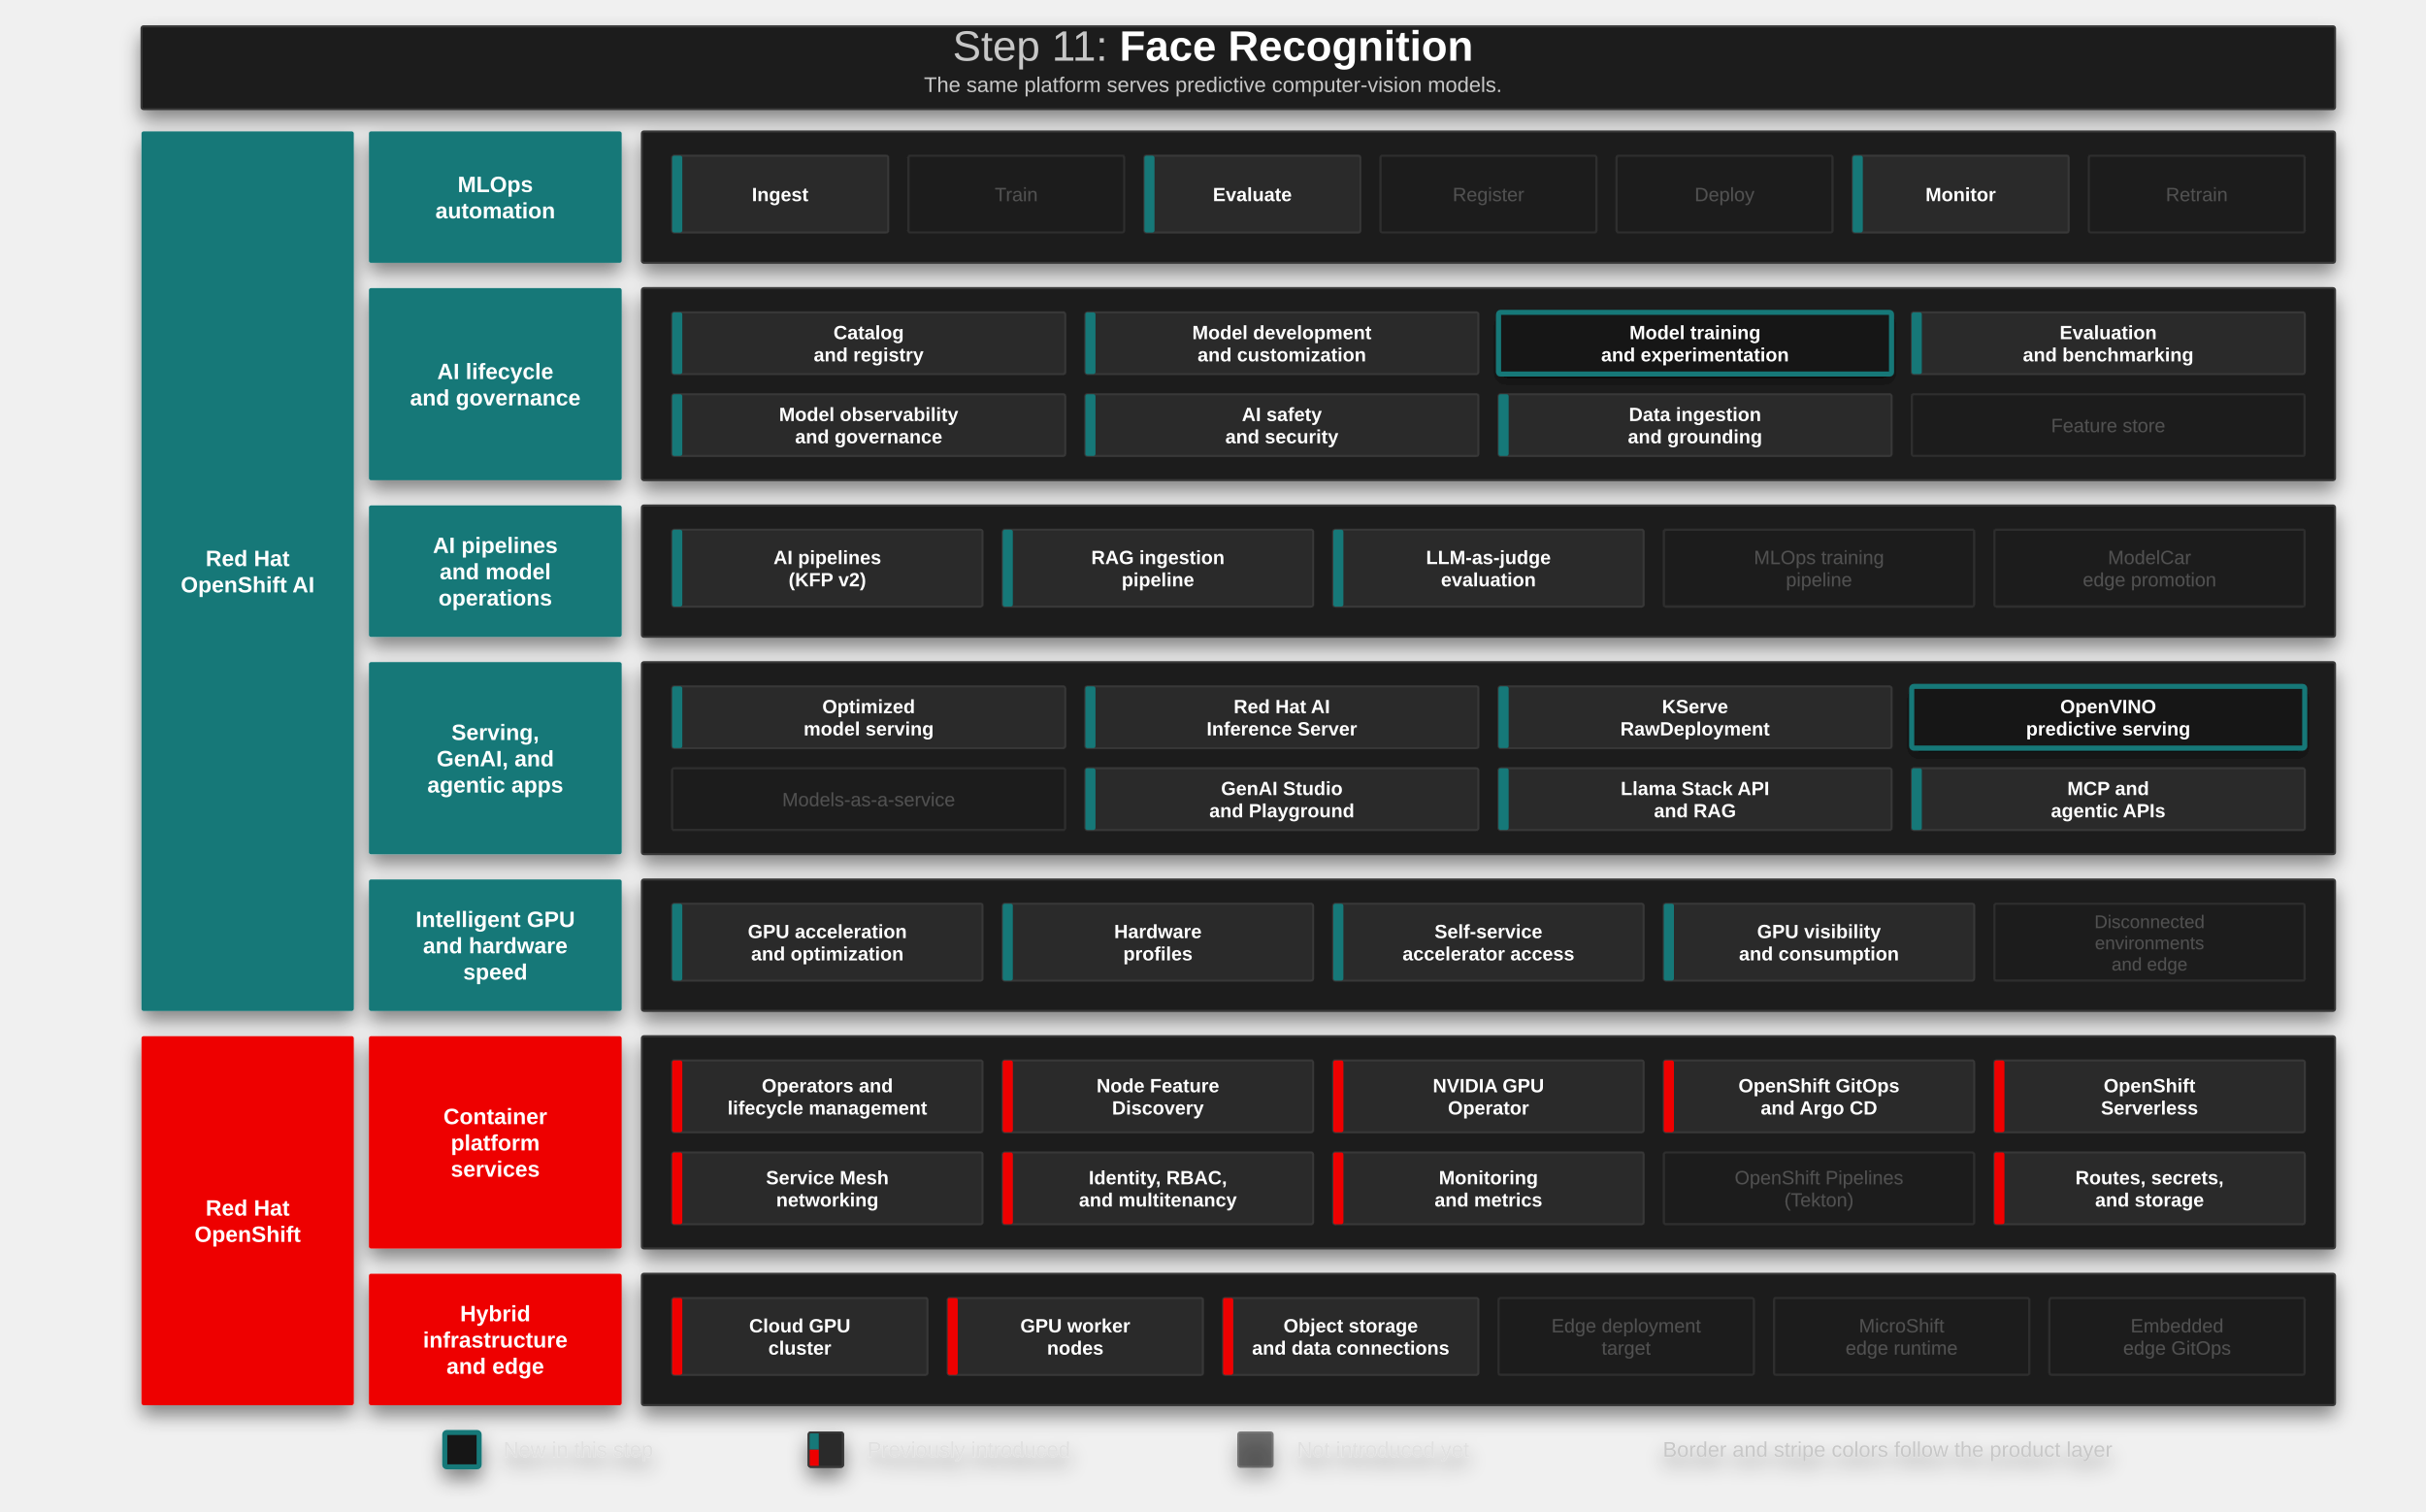
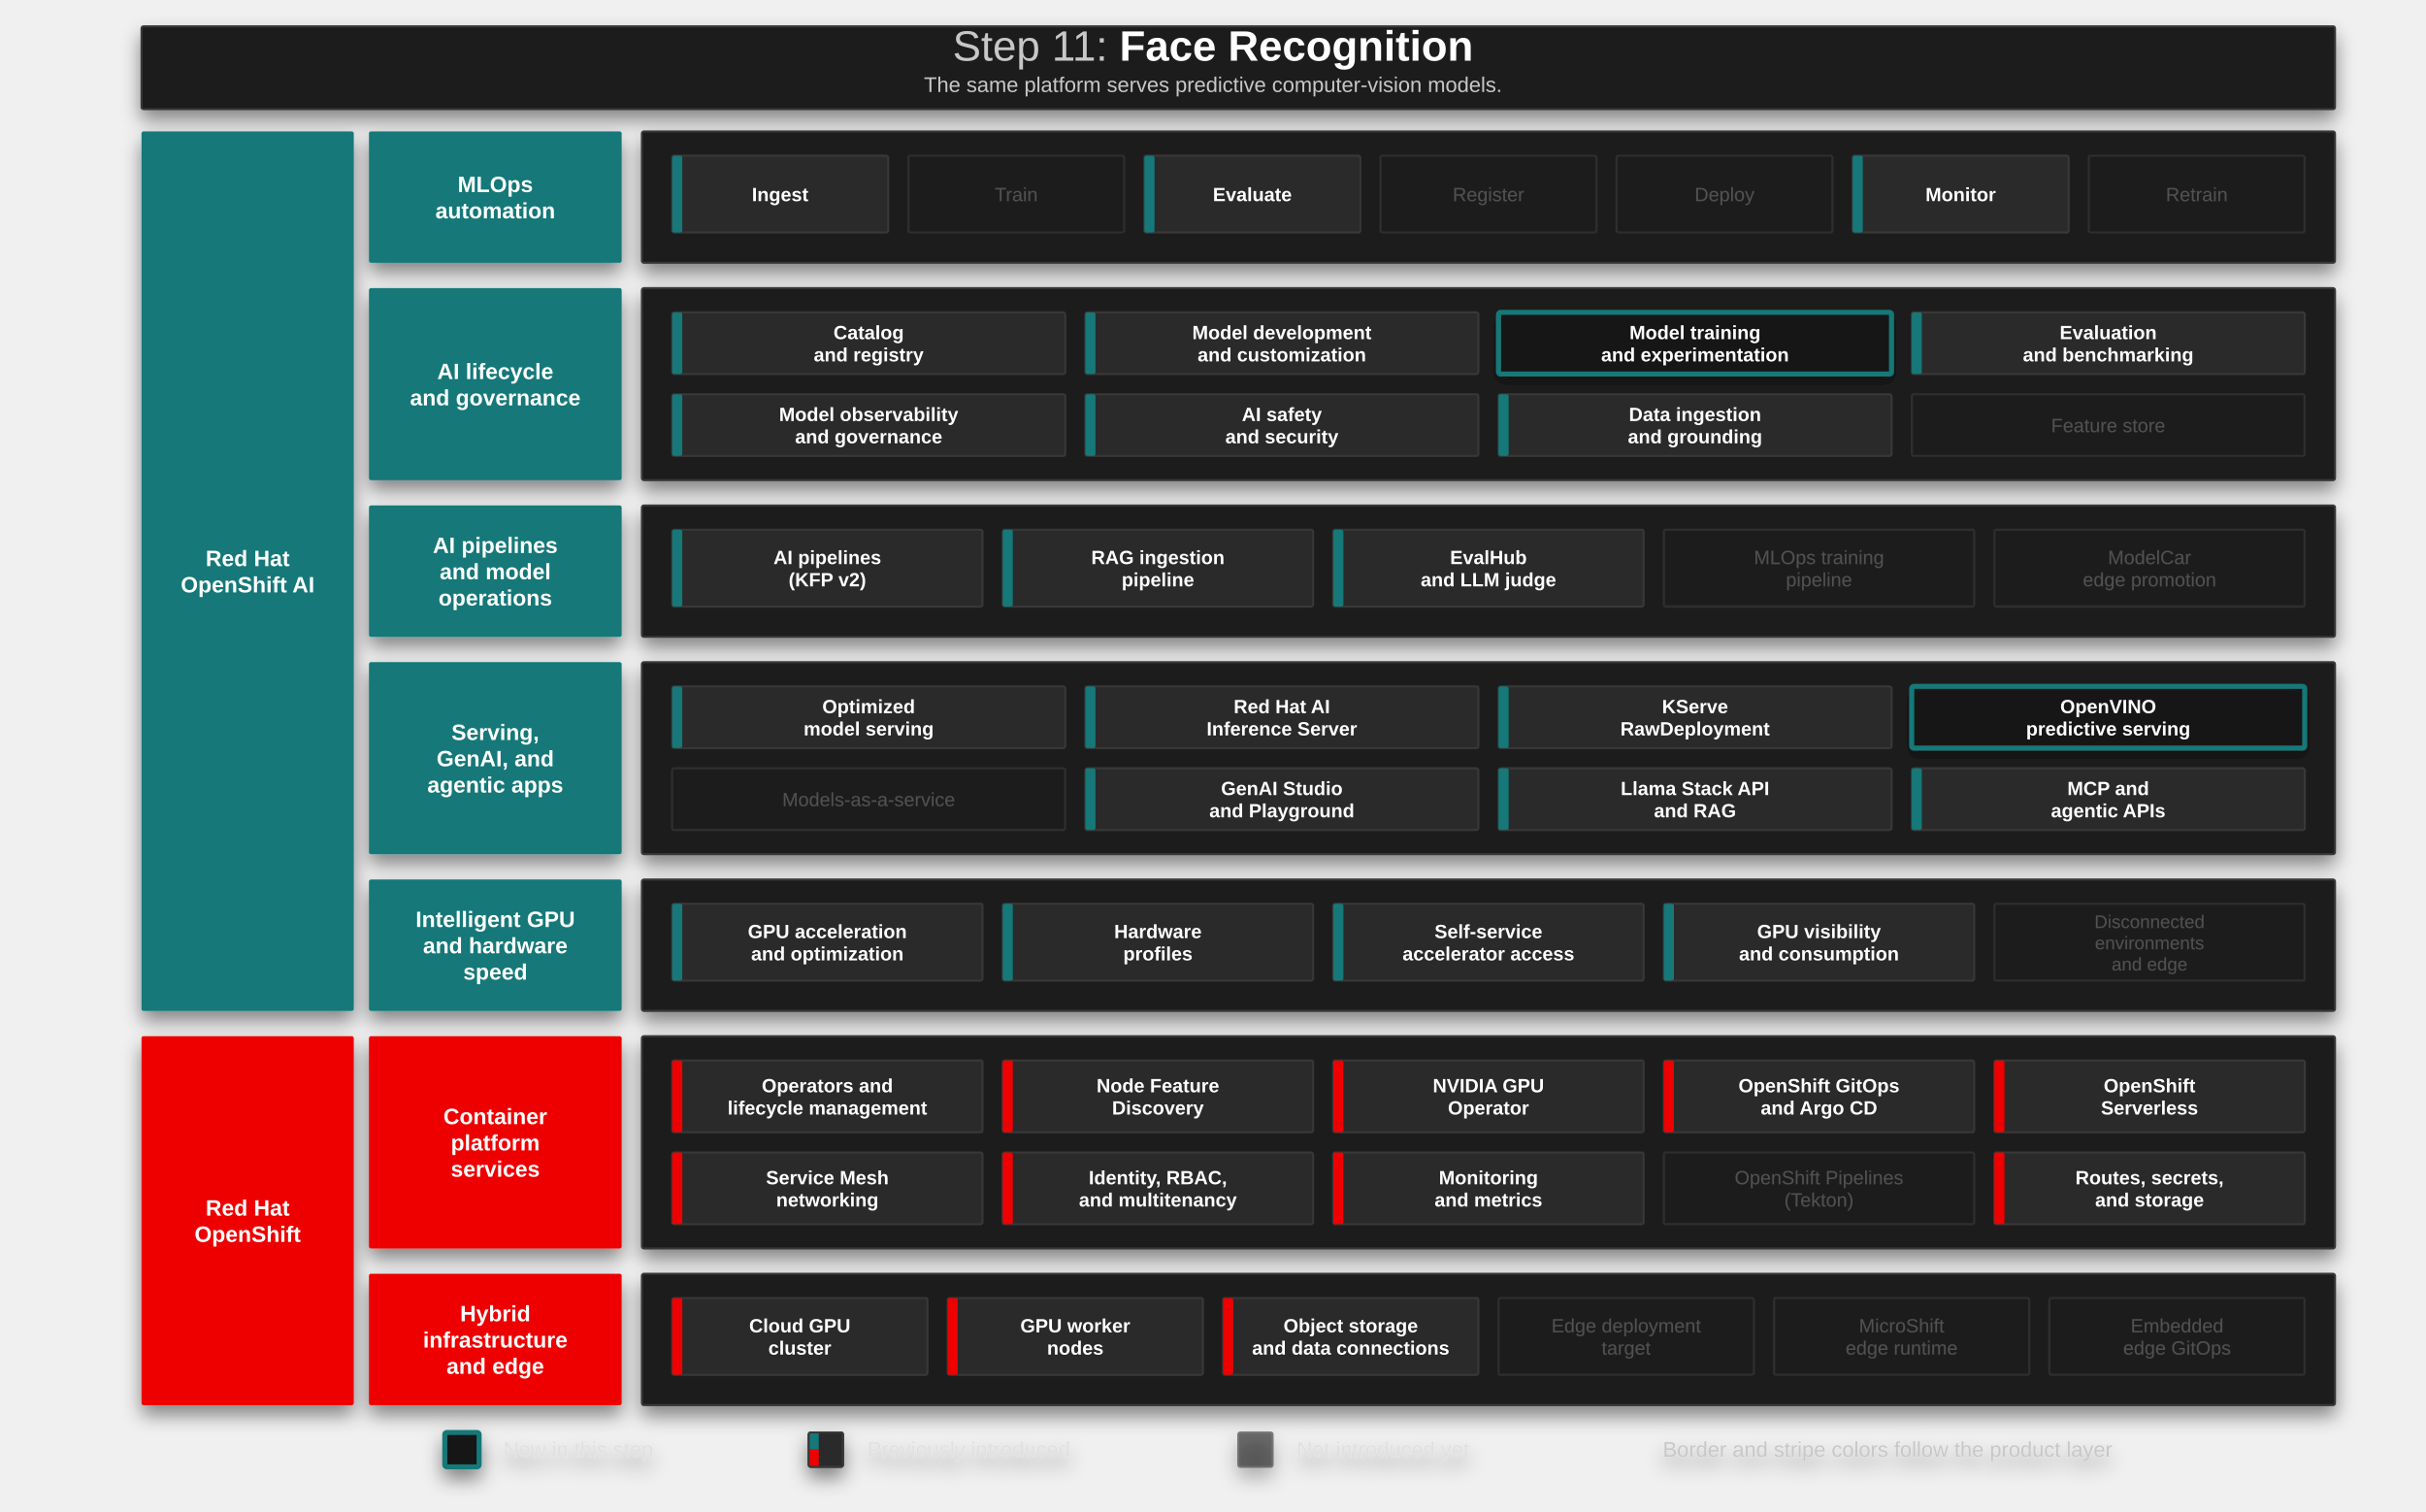
<svg xmlns="http://www.w3.org/2000/svg" width="2400" height="1495" viewBox="0 0 2400 1495" role="img" aria-labelledby="title desc">
  <style>.display{font-family:'Red Hat Display','Arial',sans-serif}.body{font-family:'Red Hat Text','Arial',sans-serif}</style>
  <defs>
    <filter id="lift" x="-20%" y="-20%" width="140%" height="140%">
      <feDropShadow dx="0" dy="6" stdDeviation="5" flood-color="#000" flood-opacity="0.55" />
    </filter>
    <filter id="panelShadow" x="-8%" y="-8%" width="116%" height="116%">
      <feDropShadow dx="0" dy="10" stdDeviation="9" flood-color="#000" flood-opacity="0.45" />
    </filter>
  </defs>
  <g filter="url(#panelShadow)">
    <rect x="140" y="26" width="2170" height="82" rx="2" fill="#1f1f1f" stroke="#383838" stroke-width="2" />
    <text x="1200.0" y="60" class="display" font-size="42" fill="#ffffff" font-weight="700" text-anchor="middle">
      <tspan fill="#c7c7c7" font-weight="500">Step 11:</tspan> Face Recognition</text>
    <text x="1200.0" y="91" class="body" font-size="21" fill="#c7c7c7" text-anchor="middle">The same platform serves predictive computer-vision models.</text>
    <rect x="140" y="130" width="210" height="870" rx="2" fill="#147878" stroke="#147878" stroke-width="0" />
    <text x="245.0" y="560.0" class="body" font-size="22" fill="#ffffff" font-weight="700" text-anchor="middle">Red Hat</text>
    <text x="245.0" y="586.0" class="body" font-size="22" fill="#ffffff" font-weight="700" text-anchor="middle">OpenShift AI</text>
    <rect x="140" y="1025" width="210" height="365" rx="2" fill="#ee0000" stroke="#ee0000" stroke-width="0" />
    <text x="245.0" y="1202.5" class="body" font-size="22" fill="#ffffff" font-weight="700" text-anchor="middle">Red Hat</text>
    <text x="245.0" y="1228.5" class="body" font-size="22" fill="#ffffff" font-weight="700" text-anchor="middle">OpenShift</text>
    <rect x="365" y="130" width="250" height="130" rx="2" fill="#147878" stroke="#147878" stroke-width="0" />
    <text x="490.0" y="190.0" class="body" font-size="22" fill="#ffffff" font-weight="700" text-anchor="middle">MLOps</text>
    <text x="490.0" y="216.0" class="body" font-size="22" fill="#ffffff" font-weight="700" text-anchor="middle">automation</text>
    <rect x="635" y="130" width="1675" height="130" rx="2" fill="#1f1f1f" stroke="#383838" stroke-width="2" />
    <g>
      <rect x="665.0" y="154" width="213.571" height="76" rx="2" fill="#292929" stroke="#383838" stroke-width="2.0" />
      <rect x="665.0" y="154" width="10" height="76" rx="2" fill="#147878" stroke="#147878" stroke-width="0" />
      <text x="771.786" y="199.0" class="body" font-size="19" fill="#ffffff" font-weight="550" text-anchor="middle">Ingest</text>
    </g>
    <g opacity="0.62">
      <rect x="898.571" y="154" width="213.571" height="76" rx="2" fill="#1f1f1f" stroke="#383838" stroke-width="2.0" />
      <text x="1005.357" y="199.0" class="body" font-size="19" fill="#707070" font-weight="450" text-anchor="middle">Train</text>
    </g>
    <g>
      <rect x="1132.143" y="154" width="213.571" height="76" rx="2" fill="#292929" stroke="#383838" stroke-width="2.0" />
      <rect x="1132.143" y="154" width="10" height="76" rx="2" fill="#147878" stroke="#147878" stroke-width="0" />
      <text x="1238.929" y="199.0" class="body" font-size="19" fill="#ffffff" font-weight="550" text-anchor="middle">Evaluate</text>
    </g>
    <g opacity="0.62">
      <rect x="1365.714" y="154" width="213.571" height="76" rx="2" fill="#1f1f1f" stroke="#383838" stroke-width="2.0" />
      <text x="1472.5" y="199.0" class="body" font-size="19" fill="#707070" font-weight="450" text-anchor="middle">Register</text>
    </g>
    <g opacity="0.62">
      <rect x="1599.286" y="154" width="213.571" height="76" rx="2" fill="#1f1f1f" stroke="#383838" stroke-width="2.0" />
      <text x="1706.071" y="199.0" class="body" font-size="19" fill="#707070" font-weight="450" text-anchor="middle">Deploy</text>
    </g>
    <g>
      <rect x="1832.857" y="154" width="213.571" height="76" rx="2" fill="#292929" stroke="#383838" stroke-width="2.0" />
      <rect x="1832.857" y="154" width="10" height="76" rx="2" fill="#147878" stroke="#147878" stroke-width="0" />
      <text x="1939.643" y="199.0" class="body" font-size="19" fill="#ffffff" font-weight="550" text-anchor="middle">Monitor</text>
    </g>
    <g opacity="0.62">
      <rect x="2066.429" y="154" width="213.571" height="76" rx="2" fill="#1f1f1f" stroke="#383838" stroke-width="2.0" />
      <text x="2173.214" y="199.0" class="body" font-size="19" fill="#707070" font-weight="450" text-anchor="middle">Retrain</text>
    </g>
    <rect x="365" y="285" width="250" height="190" rx="2" fill="#147878" stroke="#147878" stroke-width="0" />
    <text x="490.0" y="375.0" class="body" font-size="22" fill="#ffffff" font-weight="700" text-anchor="middle">AI lifecycle</text>
    <text x="490.0" y="401.0" class="body" font-size="22" fill="#ffffff" font-weight="700" text-anchor="middle">and governance</text>
    <rect x="635" y="285" width="1675" height="190" rx="2" fill="#1f1f1f" stroke="#383838" stroke-width="2" />
    <g>
      <rect x="665.0" y="309.0" width="388.75" height="61.0" rx="2" fill="#292929" stroke="#383838" stroke-width="2.0" />
      <rect x="665.0" y="309.0" width="10" height="61.0" rx="2" fill="#147878" stroke="#147878" stroke-width="0" />
      <text x="859.375" y="335.5" class="body" font-size="19" fill="#ffffff" font-weight="550" text-anchor="middle">Catalog</text>
      <text x="859.375" y="357.5" class="body" font-size="19" fill="#ffffff" font-weight="550" text-anchor="middle">and registry</text>
    </g>
    <g>
      <rect x="1073.75" y="309.0" width="388.75" height="61.0" rx="2" fill="#292929" stroke="#383838" stroke-width="2.0" />
      <rect x="1073.75" y="309.0" width="10" height="61.0" rx="2" fill="#147878" stroke="#147878" stroke-width="0" />
      <text x="1268.125" y="335.5" class="body" font-size="19" fill="#ffffff" font-weight="550" text-anchor="middle">Model development</text>
      <text x="1268.125" y="357.5" class="body" font-size="19" fill="#ffffff" font-weight="550" text-anchor="middle">and customization</text>
    </g>
    <g filter="url(#lift)">
      <rect x="1482.5" y="309.0" width="388.75" height="61.0" rx="2" fill="#151515" stroke="#147878" stroke-width="5.0" />
      <text x="1676.875" y="335.5" class="body" font-size="19" fill="#ffffff" font-weight="700" text-anchor="middle">Model training</text>
      <text x="1676.875" y="357.5" class="body" font-size="19" fill="#ffffff" font-weight="700" text-anchor="middle">and experimentation</text>
    </g>
    <g>
      <rect x="1891.25" y="309.0" width="388.75" height="61.0" rx="2" fill="#292929" stroke="#383838" stroke-width="2.0" />
      <rect x="1891.25" y="309.0" width="10" height="61.0" rx="2" fill="#147878" stroke="#147878" stroke-width="0" />
      <text x="2085.625" y="335.5" class="body" font-size="19" fill="#ffffff" font-weight="550" text-anchor="middle">Evaluation</text>
      <text x="2085.625" y="357.5" class="body" font-size="19" fill="#ffffff" font-weight="550" text-anchor="middle">and benchmarking</text>
    </g>
    <g>
      <rect x="665.0" y="390.0" width="388.75" height="61.0" rx="2" fill="#292929" stroke="#383838" stroke-width="2.0" />
      <rect x="665.0" y="390.0" width="10" height="61.0" rx="2" fill="#147878" stroke="#147878" stroke-width="0" />
      <text x="859.375" y="416.5" class="body" font-size="19" fill="#ffffff" font-weight="550" text-anchor="middle">Model observability</text>
      <text x="859.375" y="438.5" class="body" font-size="19" fill="#ffffff" font-weight="550" text-anchor="middle">and governance</text>
    </g>
    <g>
      <rect x="1073.75" y="390.0" width="388.75" height="61.0" rx="2" fill="#292929" stroke="#383838" stroke-width="2.0" />
      <rect x="1073.75" y="390.0" width="10" height="61.0" rx="2" fill="#147878" stroke="#147878" stroke-width="0" />
      <text x="1268.125" y="416.5" class="body" font-size="19" fill="#ffffff" font-weight="550" text-anchor="middle">AI safety</text>
      <text x="1268.125" y="438.5" class="body" font-size="19" fill="#ffffff" font-weight="550" text-anchor="middle">and security</text>
    </g>
    <g>
      <rect x="1482.5" y="390.0" width="388.75" height="61.0" rx="2" fill="#292929" stroke="#383838" stroke-width="2.0" />
      <rect x="1482.5" y="390.0" width="10" height="61.0" rx="2" fill="#147878" stroke="#147878" stroke-width="0" />
      <text x="1676.875" y="416.5" class="body" font-size="19" fill="#ffffff" font-weight="550" text-anchor="middle">Data ingestion</text>
      <text x="1676.875" y="438.5" class="body" font-size="19" fill="#ffffff" font-weight="550" text-anchor="middle">and grounding</text>
    </g>
    <g opacity="0.62">
      <rect x="1891.25" y="390.0" width="388.75" height="61.0" rx="2" fill="#1f1f1f" stroke="#383838" stroke-width="2.0" />
      <text x="2085.625" y="427.5" class="body" font-size="19" fill="#707070" font-weight="450" text-anchor="middle">Feature store</text>
    </g>
    <rect x="365" y="500" width="250" height="130" rx="2" fill="#147878" stroke="#147878" stroke-width="0" />
    <text x="490.0" y="547.0" class="body" font-size="22" fill="#ffffff" font-weight="700" text-anchor="middle">AI pipelines</text>
    <text x="490.0" y="573.0" class="body" font-size="22" fill="#ffffff" font-weight="700" text-anchor="middle">and model</text>
    <text x="490.0" y="599.0" class="body" font-size="22" fill="#ffffff" font-weight="700" text-anchor="middle">operations</text>
    <rect x="635" y="500" width="1675" height="130" rx="2" fill="#1f1f1f" stroke="#383838" stroke-width="2" />
    <g>
      <rect x="665.0" y="524" width="307.0" height="76" rx="2" fill="#292929" stroke="#383838" stroke-width="2.0" />
      <rect x="665.0" y="524" width="10" height="76" rx="2" fill="#147878" stroke="#147878" stroke-width="0" />
      <text x="818.5" y="558.0" class="body" font-size="19" fill="#ffffff" font-weight="550" text-anchor="middle">AI pipelines</text>
      <text x="818.5" y="580.0" class="body" font-size="19" fill="#ffffff" font-weight="550" text-anchor="middle">(KFP v2)</text>
    </g>
    <g>
      <rect x="992.0" y="524" width="307.0" height="76" rx="2" fill="#292929" stroke="#383838" stroke-width="2.0" />
      <rect x="992.0" y="524" width="10" height="76" rx="2" fill="#147878" stroke="#147878" stroke-width="0" />
      <text x="1145.5" y="558.0" class="body" font-size="19" fill="#ffffff" font-weight="550" text-anchor="middle">RAG ingestion</text>
      <text x="1145.5" y="580.0" class="body" font-size="19" fill="#ffffff" font-weight="550" text-anchor="middle">pipeline</text>
    </g>
    <g>
      <rect x="1319.0" y="524" width="307.0" height="76" rx="2" fill="#292929" stroke="#383838" stroke-width="2.0" />
      <rect x="1319.0" y="524" width="10" height="76" rx="2" fill="#147878" stroke="#147878" stroke-width="0" />
-       <text x="1472.5" y="558.0" class="body" font-size="19" fill="#ffffff" font-weight="550" text-anchor="middle">LLM-as-judge</text>
-       <text x="1472.5" y="580.0" class="body" font-size="19" fill="#ffffff" font-weight="550" text-anchor="middle">evaluation</text>
+       <text x="1472.5" y="558.0" class="body" font-size="19" fill="#ffffff" font-weight="550" text-anchor="middle">EvalHub</text>
+       <text x="1472.5" y="580.0" class="body" font-size="19" fill="#ffffff" font-weight="550" text-anchor="middle">and LLM judge</text>
    </g>
    <g opacity="0.62">
      <rect x="1646.0" y="524" width="307.0" height="76" rx="2" fill="#1f1f1f" stroke="#383838" stroke-width="2.0" />
      <text x="1799.5" y="558.0" class="body" font-size="19" fill="#707070" font-weight="450" text-anchor="middle">MLOps training</text>
      <text x="1799.5" y="580.0" class="body" font-size="19" fill="#707070" font-weight="450" text-anchor="middle">pipeline</text>
    </g>
    <g opacity="0.62">
      <rect x="1973.0" y="524" width="307.0" height="76" rx="2" fill="#1f1f1f" stroke="#383838" stroke-width="2.0" />
      <text x="2126.5" y="558.0" class="body" font-size="19" fill="#707070" font-weight="450" text-anchor="middle">ModelCar</text>
      <text x="2126.5" y="580.0" class="body" font-size="19" fill="#707070" font-weight="450" text-anchor="middle">edge promotion</text>
    </g>
    <rect x="365" y="655" width="250" height="190" rx="2" fill="#147878" stroke="#147878" stroke-width="0" />
    <text x="490.0" y="732.0" class="body" font-size="22" fill="#ffffff" font-weight="700" text-anchor="middle">Serving,</text>
    <text x="490.0" y="758.0" class="body" font-size="22" fill="#ffffff" font-weight="700" text-anchor="middle">GenAI, and</text>
    <text x="490.0" y="784.0" class="body" font-size="22" fill="#ffffff" font-weight="700" text-anchor="middle">agentic apps</text>
    <rect x="635" y="655" width="1675" height="190" rx="2" fill="#1f1f1f" stroke="#383838" stroke-width="2" />
    <g>
      <rect x="665.0" y="679.0" width="388.75" height="61.0" rx="2" fill="#292929" stroke="#383838" stroke-width="2.0" />
      <rect x="665.0" y="679.0" width="10" height="61.0" rx="2" fill="#147878" stroke="#147878" stroke-width="0" />
      <text x="859.375" y="705.5" class="body" font-size="19" fill="#ffffff" font-weight="550" text-anchor="middle">Optimized</text>
      <text x="859.375" y="727.5" class="body" font-size="19" fill="#ffffff" font-weight="550" text-anchor="middle">model serving</text>
    </g>
    <g>
      <rect x="1073.75" y="679.0" width="388.75" height="61.0" rx="2" fill="#292929" stroke="#383838" stroke-width="2.0" />
      <rect x="1073.75" y="679.0" width="10" height="61.0" rx="2" fill="#147878" stroke="#147878" stroke-width="0" />
      <text x="1268.125" y="705.5" class="body" font-size="19" fill="#ffffff" font-weight="550" text-anchor="middle">Red Hat AI</text>
      <text x="1268.125" y="727.5" class="body" font-size="19" fill="#ffffff" font-weight="550" text-anchor="middle">Inference Server</text>
    </g>
    <g>
      <rect x="1482.5" y="679.0" width="388.75" height="61.0" rx="2" fill="#292929" stroke="#383838" stroke-width="2.0" />
      <rect x="1482.5" y="679.0" width="10" height="61.0" rx="2" fill="#147878" stroke="#147878" stroke-width="0" />
      <text x="1676.875" y="705.5" class="body" font-size="19" fill="#ffffff" font-weight="550" text-anchor="middle">KServe</text>
      <text x="1676.875" y="727.5" class="body" font-size="19" fill="#ffffff" font-weight="550" text-anchor="middle">RawDeployment</text>
    </g>
    <g filter="url(#lift)">
      <rect x="1891.25" y="679.0" width="388.75" height="61.0" rx="2" fill="#151515" stroke="#147878" stroke-width="5.0" />
      <text x="2085.625" y="705.5" class="body" font-size="19" fill="#ffffff" font-weight="700" text-anchor="middle">OpenVINO</text>
      <text x="2085.625" y="727.5" class="body" font-size="19" fill="#ffffff" font-weight="700" text-anchor="middle">predictive serving</text>
    </g>
    <g opacity="0.62">
      <rect x="665.0" y="760.0" width="388.75" height="61.0" rx="2" fill="#1f1f1f" stroke="#383838" stroke-width="2.0" />
      <text x="859.375" y="797.5" class="body" font-size="19" fill="#707070" font-weight="450" text-anchor="middle">Models-as-a-service</text>
    </g>
    <g>
      <rect x="1073.75" y="760.0" width="388.75" height="61.0" rx="2" fill="#292929" stroke="#383838" stroke-width="2.0" />
      <rect x="1073.75" y="760.0" width="10" height="61.0" rx="2" fill="#147878" stroke="#147878" stroke-width="0" />
      <text x="1268.125" y="786.5" class="body" font-size="19" fill="#ffffff" font-weight="550" text-anchor="middle">GenAI Studio</text>
      <text x="1268.125" y="808.5" class="body" font-size="19" fill="#ffffff" font-weight="550" text-anchor="middle">and Playground</text>
    </g>
    <g>
      <rect x="1482.5" y="760.0" width="388.75" height="61.0" rx="2" fill="#292929" stroke="#383838" stroke-width="2.0" />
      <rect x="1482.5" y="760.0" width="10" height="61.0" rx="2" fill="#147878" stroke="#147878" stroke-width="0" />
      <text x="1676.875" y="786.5" class="body" font-size="19" fill="#ffffff" font-weight="550" text-anchor="middle">Llama Stack API</text>
      <text x="1676.875" y="808.5" class="body" font-size="19" fill="#ffffff" font-weight="550" text-anchor="middle">and RAG</text>
    </g>
    <g>
      <rect x="1891.25" y="760.0" width="388.75" height="61.0" rx="2" fill="#292929" stroke="#383838" stroke-width="2.0" />
      <rect x="1891.25" y="760.0" width="10" height="61.0" rx="2" fill="#147878" stroke="#147878" stroke-width="0" />
      <text x="2085.625" y="786.5" class="body" font-size="19" fill="#ffffff" font-weight="550" text-anchor="middle">MCP and</text>
      <text x="2085.625" y="808.5" class="body" font-size="19" fill="#ffffff" font-weight="550" text-anchor="middle">agentic APIs</text>
    </g>
    <rect x="365" y="870" width="250" height="130" rx="2" fill="#147878" stroke="#147878" stroke-width="0" />
    <text x="490.0" y="917.0" class="body" font-size="22" fill="#ffffff" font-weight="700" text-anchor="middle">Intelligent GPU</text>
    <text x="490.0" y="943.0" class="body" font-size="22" fill="#ffffff" font-weight="700" text-anchor="middle">and hardware</text>
    <text x="490.0" y="969.0" class="body" font-size="22" fill="#ffffff" font-weight="700" text-anchor="middle">speed</text>
    <rect x="635" y="870" width="1675" height="130" rx="2" fill="#1f1f1f" stroke="#383838" stroke-width="2" />
    <g>
      <rect x="665.0" y="894" width="307.0" height="76" rx="2" fill="#292929" stroke="#383838" stroke-width="2.0" />
      <rect x="665.0" y="894" width="10" height="76" rx="2" fill="#147878" stroke="#147878" stroke-width="0" />
      <text x="818.5" y="928.0" class="body" font-size="19" fill="#ffffff" font-weight="550" text-anchor="middle">GPU acceleration</text>
      <text x="818.5" y="950.0" class="body" font-size="19" fill="#ffffff" font-weight="550" text-anchor="middle">and optimization</text>
    </g>
    <g>
      <rect x="992.0" y="894" width="307.0" height="76" rx="2" fill="#292929" stroke="#383838" stroke-width="2.0" />
      <rect x="992.0" y="894" width="10" height="76" rx="2" fill="#147878" stroke="#147878" stroke-width="0" />
      <text x="1145.5" y="928.0" class="body" font-size="19" fill="#ffffff" font-weight="550" text-anchor="middle">Hardware</text>
      <text x="1145.5" y="950.0" class="body" font-size="19" fill="#ffffff" font-weight="550" text-anchor="middle">profiles</text>
    </g>
    <g>
      <rect x="1319.0" y="894" width="307.0" height="76" rx="2" fill="#292929" stroke="#383838" stroke-width="2.0" />
      <rect x="1319.0" y="894" width="10" height="76" rx="2" fill="#147878" stroke="#147878" stroke-width="0" />
      <text x="1472.5" y="928.0" class="body" font-size="19" fill="#ffffff" font-weight="550" text-anchor="middle">Self-service</text>
      <text x="1472.5" y="950.0" class="body" font-size="19" fill="#ffffff" font-weight="550" text-anchor="middle">accelerator access</text>
    </g>
    <g>
      <rect x="1646.0" y="894" width="307.0" height="76" rx="2" fill="#292929" stroke="#383838" stroke-width="2.0" />
      <rect x="1646.0" y="894" width="10" height="76" rx="2" fill="#147878" stroke="#147878" stroke-width="0" />
      <text x="1799.5" y="928.0" class="body" font-size="19" fill="#ffffff" font-weight="550" text-anchor="middle">GPU visibility</text>
      <text x="1799.5" y="950.0" class="body" font-size="19" fill="#ffffff" font-weight="550" text-anchor="middle">and consumption</text>
    </g>
    <g opacity="0.62">
      <rect x="1973.0" y="894" width="307.0" height="76" rx="2" fill="#1f1f1f" stroke="#383838" stroke-width="2.0" />
      <text x="2126.5" y="918.0" class="body" font-size="18" fill="#707070" font-weight="450" text-anchor="middle">Disconnected</text>
      <text x="2126.5" y="939.0" class="body" font-size="18" fill="#707070" font-weight="450" text-anchor="middle">environments</text>
      <text x="2126.5" y="960.0" class="body" font-size="18" fill="#707070" font-weight="450" text-anchor="middle">and edge</text>
    </g>
    <rect x="365" y="1025" width="250" height="210" rx="2" fill="#ee0000" stroke="#ee0000" stroke-width="0" />
    <text x="490.0" y="1112.0" class="body" font-size="22" fill="#ffffff" font-weight="700" text-anchor="middle">Container</text>
    <text x="490.0" y="1138.0" class="body" font-size="22" fill="#ffffff" font-weight="700" text-anchor="middle">platform</text>
    <text x="490.0" y="1164.0" class="body" font-size="22" fill="#ffffff" font-weight="700" text-anchor="middle">services</text>
    <rect x="635" y="1025" width="1675" height="210" rx="2" fill="#1f1f1f" stroke="#383838" stroke-width="2" />
    <g>
      <rect x="665.0" y="1049.0" width="307.0" height="71.0" rx="2" fill="#292929" stroke="#383838" stroke-width="2.0" />
      <rect x="665.0" y="1049.0" width="10" height="71.0" rx="2" fill="#ee0000" stroke="#ee0000" stroke-width="0" />
      <text x="818.5" y="1080.5" class="body" font-size="19" fill="#ffffff" font-weight="550" text-anchor="middle">Operators and</text>
      <text x="818.5" y="1102.5" class="body" font-size="19" fill="#ffffff" font-weight="550" text-anchor="middle">lifecycle management</text>
    </g>
    <g>
      <rect x="992.0" y="1049.0" width="307.0" height="71.0" rx="2" fill="#292929" stroke="#383838" stroke-width="2.0" />
      <rect x="992.0" y="1049.0" width="10" height="71.0" rx="2" fill="#ee0000" stroke="#ee0000" stroke-width="0" />
      <text x="1145.5" y="1080.5" class="body" font-size="19" fill="#ffffff" font-weight="550" text-anchor="middle">Node Feature</text>
      <text x="1145.5" y="1102.5" class="body" font-size="19" fill="#ffffff" font-weight="550" text-anchor="middle">Discovery</text>
    </g>
    <g>
      <rect x="1319.0" y="1049.0" width="307.0" height="71.0" rx="2" fill="#292929" stroke="#383838" stroke-width="2.0" />
      <rect x="1319.0" y="1049.0" width="10" height="71.0" rx="2" fill="#ee0000" stroke="#ee0000" stroke-width="0" />
      <text x="1472.5" y="1080.5" class="body" font-size="19" fill="#ffffff" font-weight="550" text-anchor="middle">NVIDIA GPU</text>
      <text x="1472.5" y="1102.5" class="body" font-size="19" fill="#ffffff" font-weight="550" text-anchor="middle">Operator</text>
    </g>
    <g>
      <rect x="1646.0" y="1049.0" width="307.0" height="71.0" rx="2" fill="#292929" stroke="#383838" stroke-width="2.0" />
      <rect x="1646.0" y="1049.0" width="10" height="71.0" rx="2" fill="#ee0000" stroke="#ee0000" stroke-width="0" />
      <text x="1799.5" y="1080.5" class="body" font-size="19" fill="#ffffff" font-weight="550" text-anchor="middle">OpenShift GitOps</text>
      <text x="1799.5" y="1102.5" class="body" font-size="19" fill="#ffffff" font-weight="550" text-anchor="middle">and Argo CD</text>
    </g>
    <g>
      <rect x="1973.0" y="1049.0" width="307.0" height="71.0" rx="2" fill="#292929" stroke="#383838" stroke-width="2.0" />
      <rect x="1973.0" y="1049.0" width="10" height="71.0" rx="2" fill="#ee0000" stroke="#ee0000" stroke-width="0" />
      <text x="2126.5" y="1080.5" class="body" font-size="19" fill="#ffffff" font-weight="550" text-anchor="middle">OpenShift</text>
      <text x="2126.5" y="1102.5" class="body" font-size="19" fill="#ffffff" font-weight="550" text-anchor="middle">Serverless</text>
    </g>
    <g>
      <rect x="665.0" y="1140.0" width="307.0" height="71.0" rx="2" fill="#292929" stroke="#383838" stroke-width="2.0" />
      <rect x="665.0" y="1140.0" width="10" height="71.0" rx="2" fill="#ee0000" stroke="#ee0000" stroke-width="0" />
      <text x="818.5" y="1171.5" class="body" font-size="19" fill="#ffffff" font-weight="550" text-anchor="middle">Service Mesh</text>
      <text x="818.5" y="1193.5" class="body" font-size="19" fill="#ffffff" font-weight="550" text-anchor="middle">networking</text>
    </g>
    <g>
      <rect x="992.0" y="1140.0" width="307.0" height="71.0" rx="2" fill="#292929" stroke="#383838" stroke-width="2.0" />
      <rect x="992.0" y="1140.0" width="10" height="71.0" rx="2" fill="#ee0000" stroke="#ee0000" stroke-width="0" />
      <text x="1145.5" y="1171.5" class="body" font-size="19" fill="#ffffff" font-weight="550" text-anchor="middle">Identity, RBAC,</text>
      <text x="1145.5" y="1193.5" class="body" font-size="19" fill="#ffffff" font-weight="550" text-anchor="middle">and multitenancy</text>
    </g>
    <g>
      <rect x="1319.0" y="1140.0" width="307.0" height="71.0" rx="2" fill="#292929" stroke="#383838" stroke-width="2.0" />
      <rect x="1319.0" y="1140.0" width="10" height="71.0" rx="2" fill="#ee0000" stroke="#ee0000" stroke-width="0" />
      <text x="1472.5" y="1171.5" class="body" font-size="19" fill="#ffffff" font-weight="550" text-anchor="middle">Monitoring</text>
      <text x="1472.5" y="1193.5" class="body" font-size="19" fill="#ffffff" font-weight="550" text-anchor="middle">and metrics</text>
    </g>
    <g opacity="0.62">
      <rect x="1646.0" y="1140.0" width="307.0" height="71.0" rx="2" fill="#1f1f1f" stroke="#383838" stroke-width="2.0" />
      <text x="1799.5" y="1171.5" class="body" font-size="19" fill="#707070" font-weight="450" text-anchor="middle">OpenShift Pipelines</text>
      <text x="1799.5" y="1193.5" class="body" font-size="19" fill="#707070" font-weight="450" text-anchor="middle">(Tekton)</text>
    </g>
    <g>
      <rect x="1973.0" y="1140.0" width="307.0" height="71.0" rx="2" fill="#292929" stroke="#383838" stroke-width="2.0" />
      <rect x="1973.0" y="1140.0" width="10" height="71.0" rx="2" fill="#ee0000" stroke="#ee0000" stroke-width="0" />
      <text x="2126.5" y="1171.5" class="body" font-size="19" fill="#ffffff" font-weight="550" text-anchor="middle">Routes, secrets,</text>
      <text x="2126.5" y="1193.5" class="body" font-size="19" fill="#ffffff" font-weight="550" text-anchor="middle">and storage</text>
    </g>
    <rect x="365" y="1260" width="250" height="130" rx="2" fill="#ee0000" stroke="#ee0000" stroke-width="0" />
    <text x="490.0" y="1307.0" class="body" font-size="22" fill="#ffffff" font-weight="700" text-anchor="middle">Hybrid</text>
    <text x="490.0" y="1333.0" class="body" font-size="22" fill="#ffffff" font-weight="700" text-anchor="middle">infrastructure</text>
    <text x="490.0" y="1359.0" class="body" font-size="22" fill="#ffffff" font-weight="700" text-anchor="middle">and edge</text>
    <rect x="635" y="1260" width="1675" height="130" rx="2" fill="#1f1f1f" stroke="#383838" stroke-width="2" />
    <g>
      <rect x="665.0" y="1284" width="252.5" height="76" rx="2" fill="#292929" stroke="#383838" stroke-width="2.0" />
      <rect x="665.0" y="1284" width="10" height="76" rx="2" fill="#ee0000" stroke="#ee0000" stroke-width="0" />
      <text x="791.25" y="1318.0" class="body" font-size="19" fill="#ffffff" font-weight="550" text-anchor="middle">Cloud GPU</text>
      <text x="791.25" y="1340.0" class="body" font-size="19" fill="#ffffff" font-weight="550" text-anchor="middle">cluster</text>
    </g>
    <g>
      <rect x="937.5" y="1284" width="252.5" height="76" rx="2" fill="#292929" stroke="#383838" stroke-width="2.0" />
      <rect x="937.5" y="1284" width="10" height="76" rx="2" fill="#ee0000" stroke="#ee0000" stroke-width="0" />
      <text x="1063.75" y="1318.0" class="body" font-size="19" fill="#ffffff" font-weight="550" text-anchor="middle">GPU worker</text>
      <text x="1063.75" y="1340.0" class="body" font-size="19" fill="#ffffff" font-weight="550" text-anchor="middle">nodes</text>
    </g>
    <g>
      <rect x="1210.0" y="1284" width="252.5" height="76" rx="2" fill="#292929" stroke="#383838" stroke-width="2.0" />
      <rect x="1210.0" y="1284" width="10" height="76" rx="2" fill="#ee0000" stroke="#ee0000" stroke-width="0" />
      <text x="1336.25" y="1318.0" class="body" font-size="19" fill="#ffffff" font-weight="550" text-anchor="middle">Object storage</text>
      <text x="1336.25" y="1340.0" class="body" font-size="19" fill="#ffffff" font-weight="550" text-anchor="middle">and data connections</text>
    </g>
    <g opacity="0.62">
      <rect x="1482.5" y="1284" width="252.5" height="76" rx="2" fill="#1f1f1f" stroke="#383838" stroke-width="2.0" />
      <text x="1608.75" y="1318.0" class="body" font-size="19" fill="#707070" font-weight="450" text-anchor="middle">Edge deployment</text>
      <text x="1608.75" y="1340.0" class="body" font-size="19" fill="#707070" font-weight="450" text-anchor="middle">target</text>
    </g>
    <g opacity="0.62">
      <rect x="1755.0" y="1284" width="252.5" height="76" rx="2" fill="#1f1f1f" stroke="#383838" stroke-width="2.0" />
      <text x="1881.25" y="1318.0" class="body" font-size="19" fill="#707070" font-weight="450" text-anchor="middle">MicroShift</text>
      <text x="1881.25" y="1340.0" class="body" font-size="19" fill="#707070" font-weight="450" text-anchor="middle">edge runtime</text>
    </g>
    <g opacity="0.62">
      <rect x="2027.5" y="1284" width="252.5" height="76" rx="2" fill="#1f1f1f" stroke="#383838" stroke-width="2.0" />
      <text x="2153.75" y="1318.0" class="body" font-size="19" fill="#707070" font-weight="450" text-anchor="middle">Embedded</text>
      <text x="2153.75" y="1340.0" class="body" font-size="19" fill="#707070" font-weight="450" text-anchor="middle">edge GitOps</text>
    </g>
    <rect x="440" y="1417" width="34" height="34" rx="2" fill="#151515" stroke="#147878" stroke-width="5" />
    <text x="498" y="1441" class="body" font-size="21" fill="#e0e0e0">New in this step</text>
    <rect x="800" y="1417" width="34" height="34" rx="2" fill="#292929" stroke="#383838" stroke-width="2" />
    <rect x="800" y="1417" width="10" height="17" rx="0" fill="#147878" stroke="#147878" stroke-width="0" />
    <rect x="800" y="1434" width="10" height="17" rx="0" fill="#ee0000" stroke="#ee0000" stroke-width="0" />
    <rect x="800" y="1417" width="34" height="34" rx="2" fill="none" stroke="#383838" stroke-width="2" />
    <text x="858" y="1441" class="body" font-size="21" fill="#e0e0e0">Previously introduced</text>
    <rect x="1225" y="1417" width="34" height="34" rx="2" fill="#1f1f1f" stroke="#383838" stroke-width="2" opacity="0.62" />
    <text x="1283" y="1441" class="body" font-size="21" fill="#e0e0e0">Not introduced yet</text>
    <text x="1645" y="1441" class="body" font-size="21" fill="#c7c7c7">Border and stripe colors follow the product layer</text>
  </g>
</svg>
